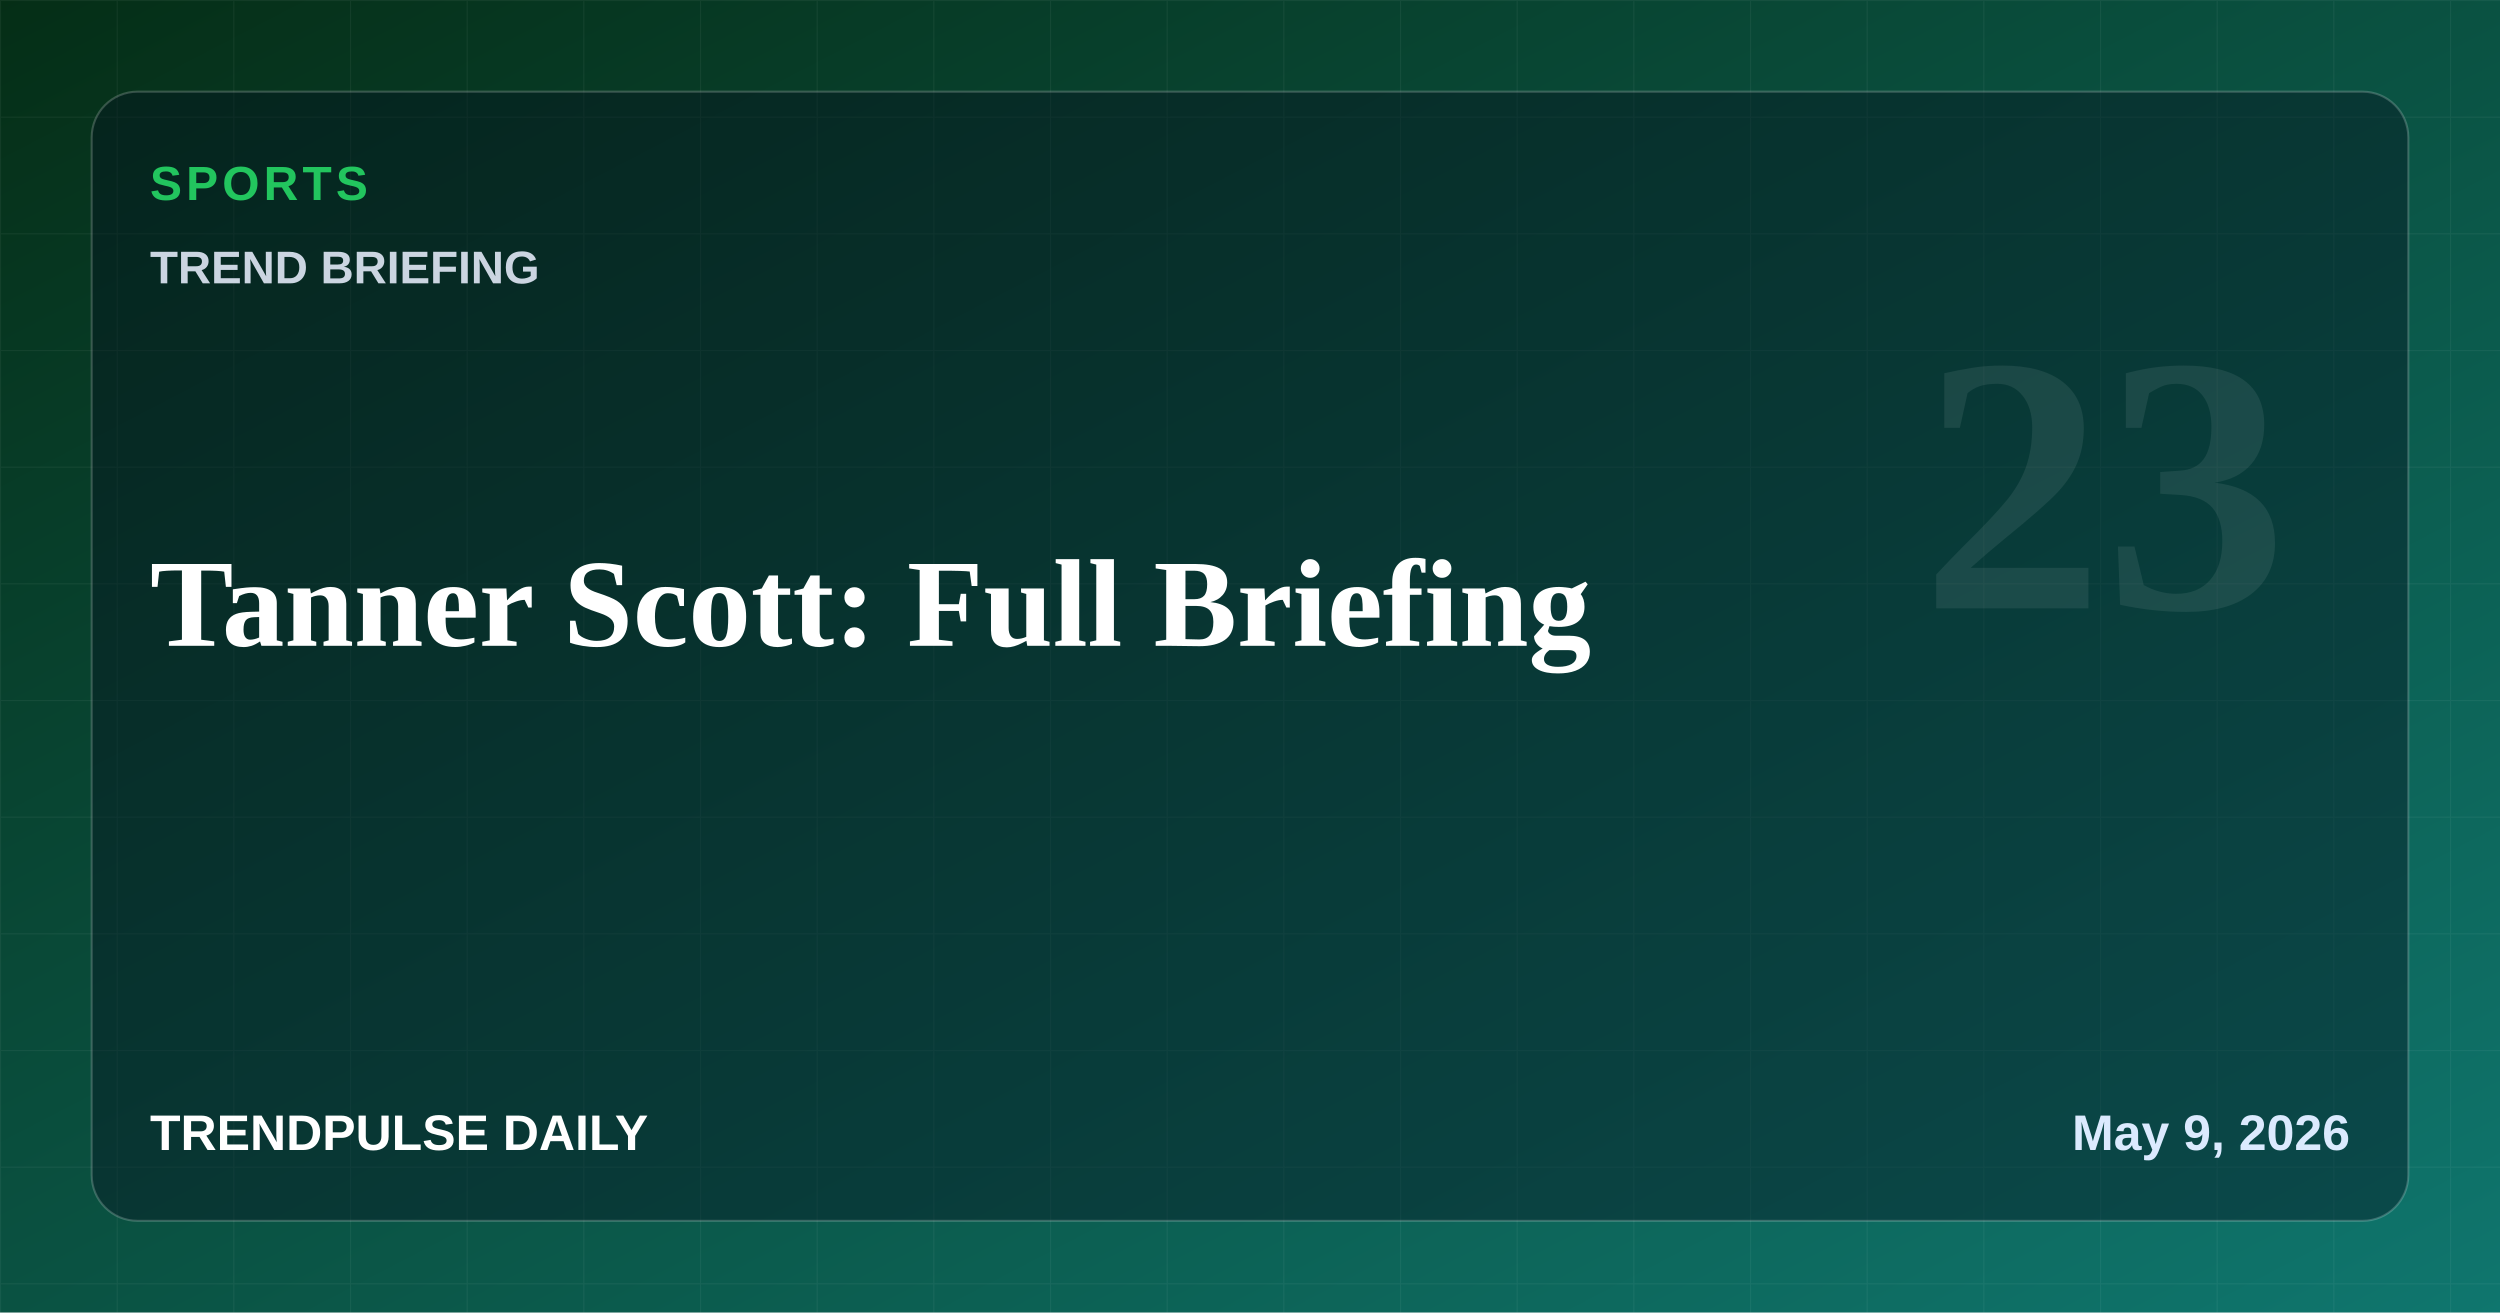
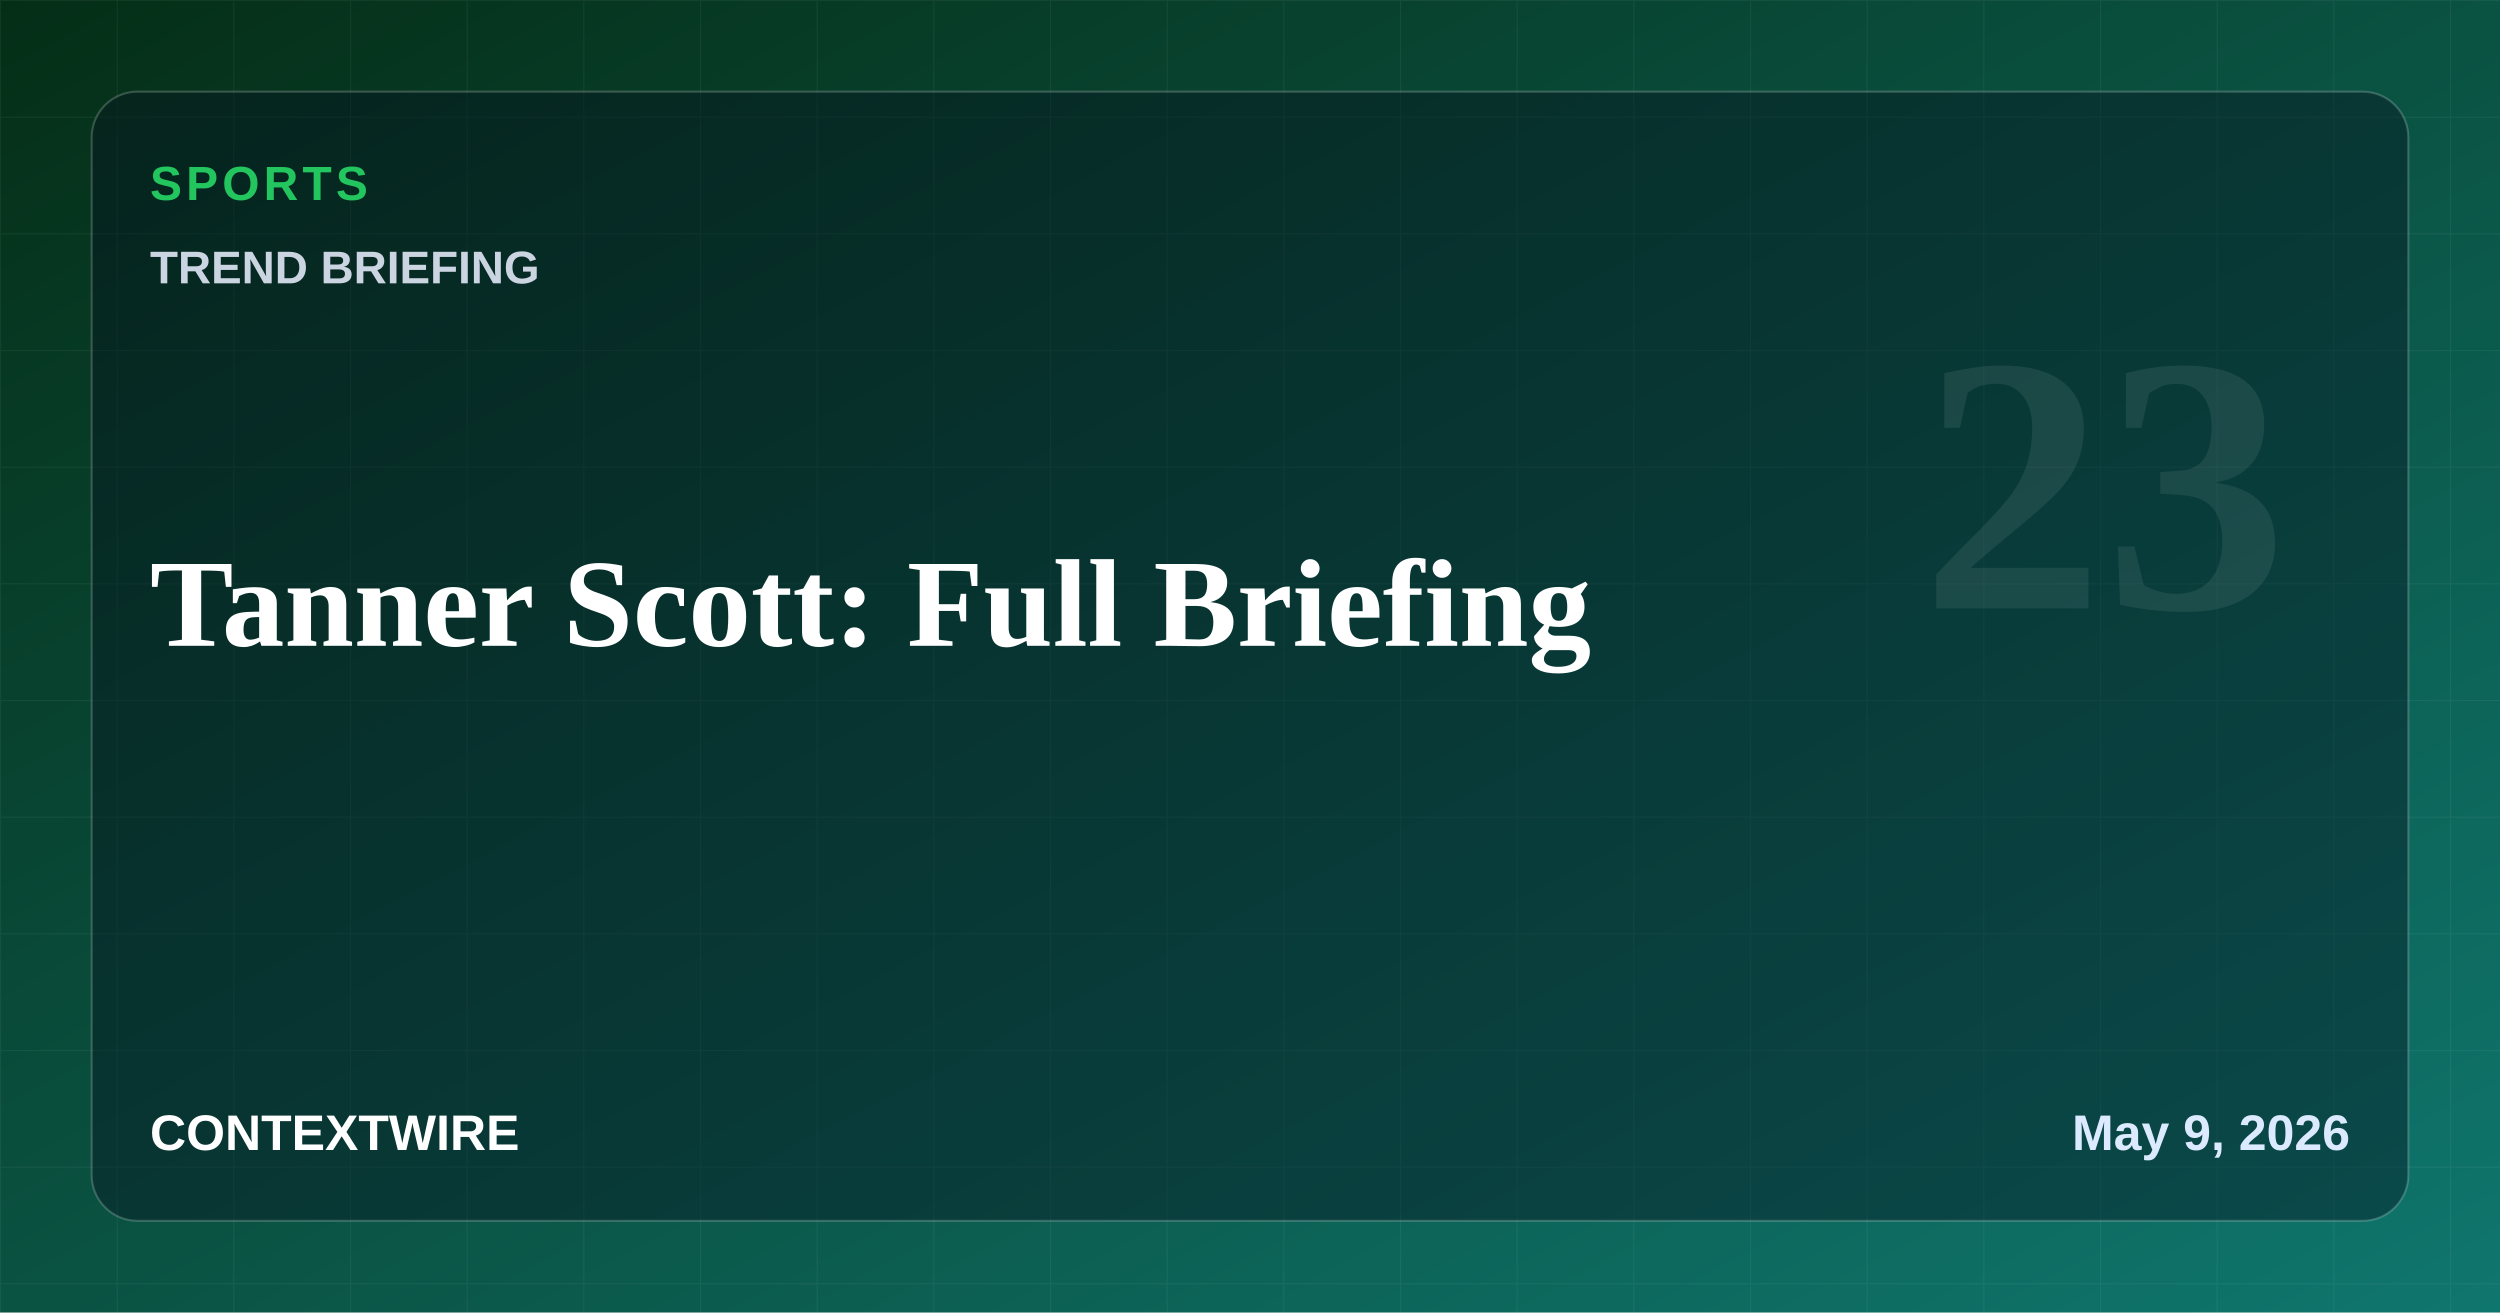
<svg xmlns="http://www.w3.org/2000/svg" width="1200" height="630" viewBox="0 0 1200 630" role="img" aria-label="Tanner Scott: Full Briefing">
  <defs>
    <linearGradient id="bg" x1="0" y1="0" x2="1" y2="1">
      <stop offset="0" stop-color="#052e16" />
      <stop offset="1" stop-color="#0f766e" />
    </linearGradient>
    <pattern id="grid" width="56" height="56" patternUnits="userSpaceOnUse">
      <path d="M56 0H0v56" fill="none" stroke="#ffffff" stroke-opacity=".08" stroke-width="1" />
    </pattern>
  </defs>
  <rect width="1200" height="630" fill="url(#bg)" />
  <rect width="1200" height="630" fill="url(#grid)" opacity=".65" />
  <rect x="44" y="44" width="1112" height="542" rx="22" fill="#07111f" fill-opacity=".42" stroke="#ffffff" stroke-opacity=".2" />
  <text x="72" y="96" font-family="Arial, Helvetica, sans-serif" font-size="23" font-weight="800" fill="#22c55e" letter-spacing="2">SPORTS</text>
  <text x="72" y="136" font-family="Arial, Helvetica, sans-serif" font-size="22" font-weight="700" fill="#cbd5e1">TREND BRIEFING</text>
  <text x="72" y="310" font-family="Georgia, 'Times New Roman', serif" font-size="60" font-weight="700" fill="#ffffff">Tanner Scott: Full Briefing</text>
-   <text x="72" y="552" font-family="Arial, Helvetica, sans-serif" font-size="24" font-weight="800" fill="#ffffff">TRENDPULSE DAILY</text>
+   <text x="72" y="552" font-family="Arial, Helvetica, sans-serif" font-size="24" font-weight="800" fill="#ffffff">CONTEXTWIRE</text>
  <text x="1128" y="552" text-anchor="end" font-family="Arial, Helvetica, sans-serif" font-size="24" font-weight="700" fill="#dbeafe">May 9, 2026</text>
  <text x="1010" y="292" text-anchor="middle" font-family="Georgia, 'Times New Roman', serif" font-size="176" font-weight="700" fill="#ffffff" opacity=".08">23</text>
</svg>
